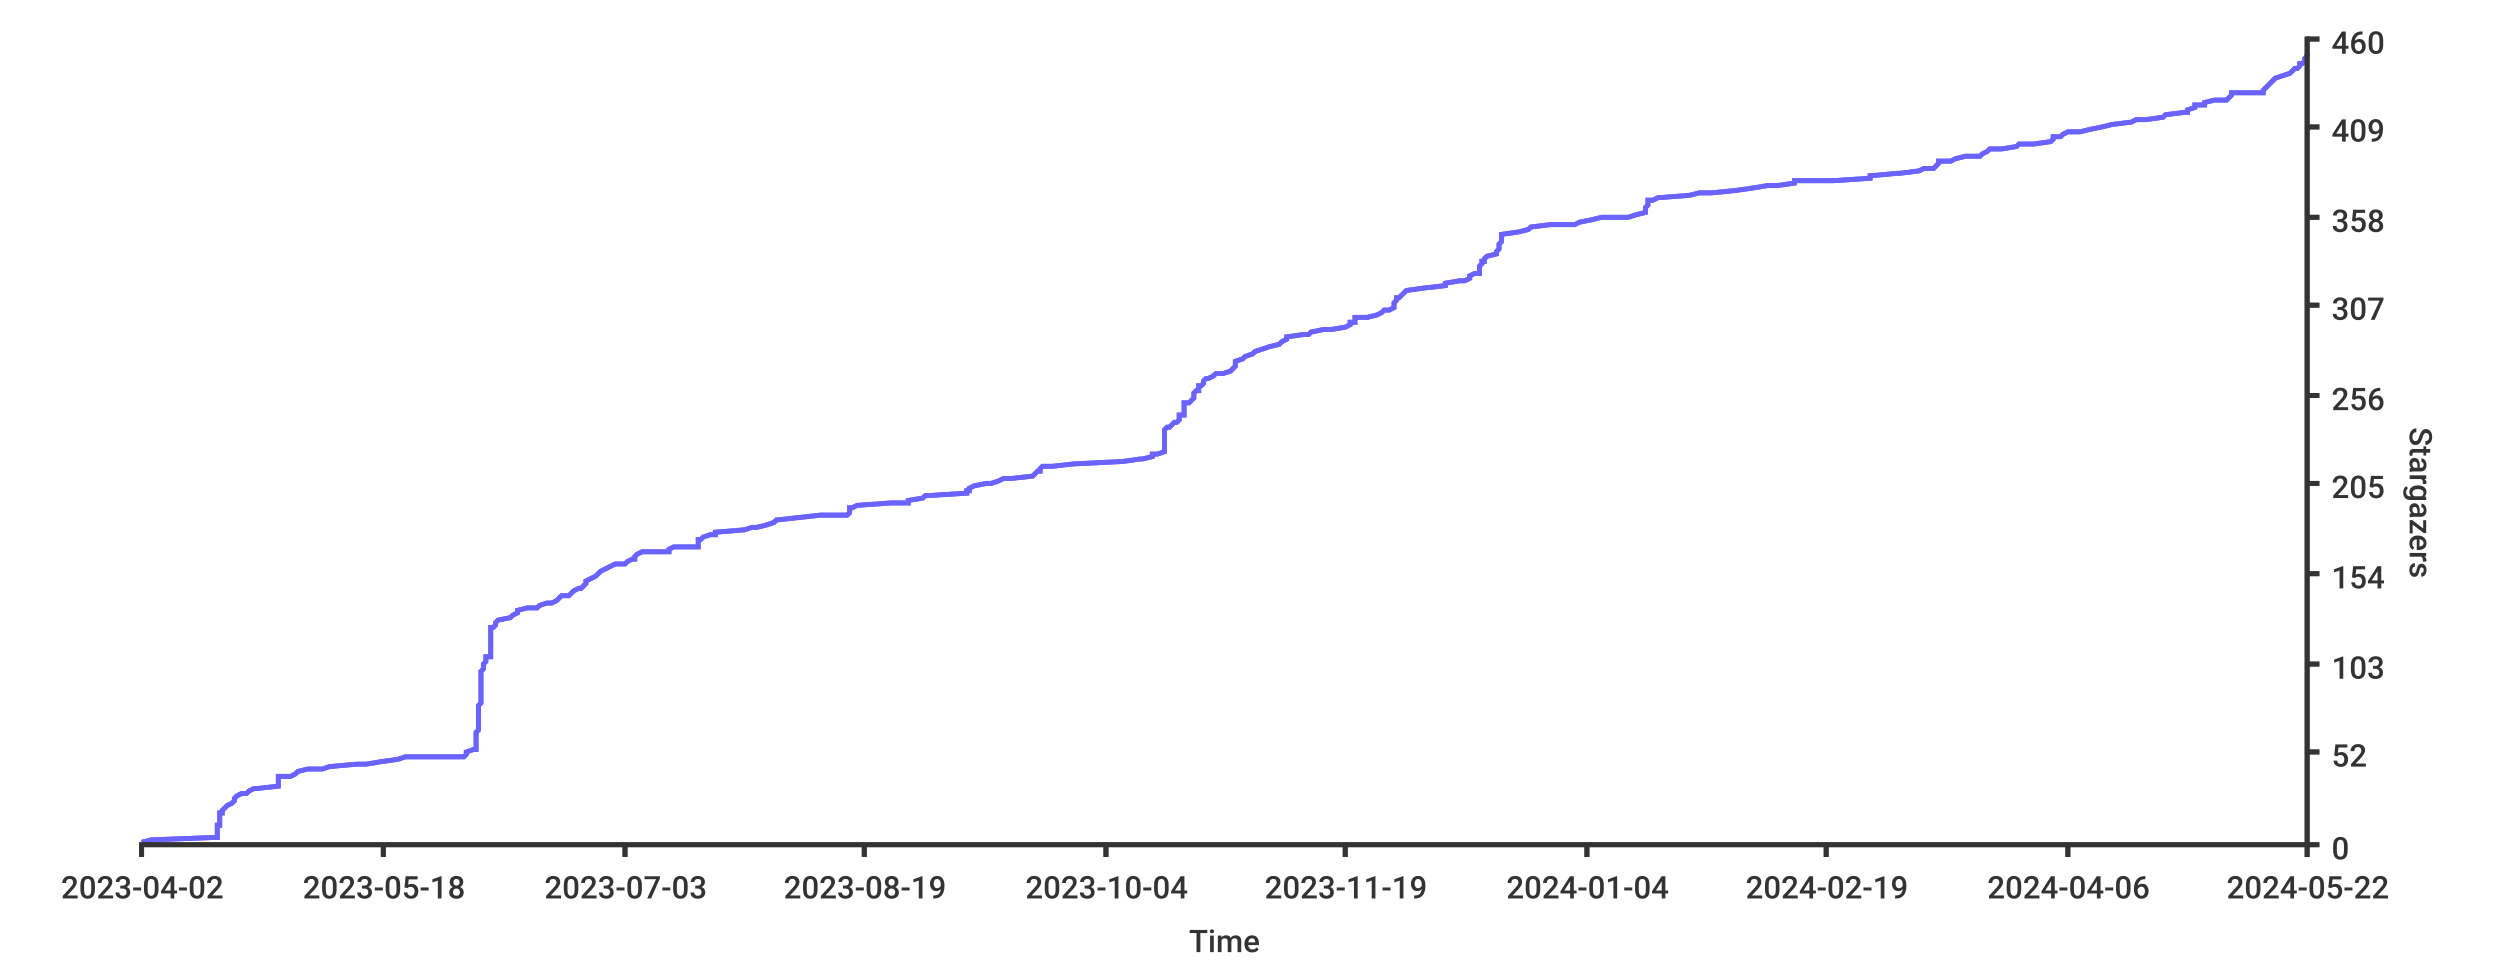
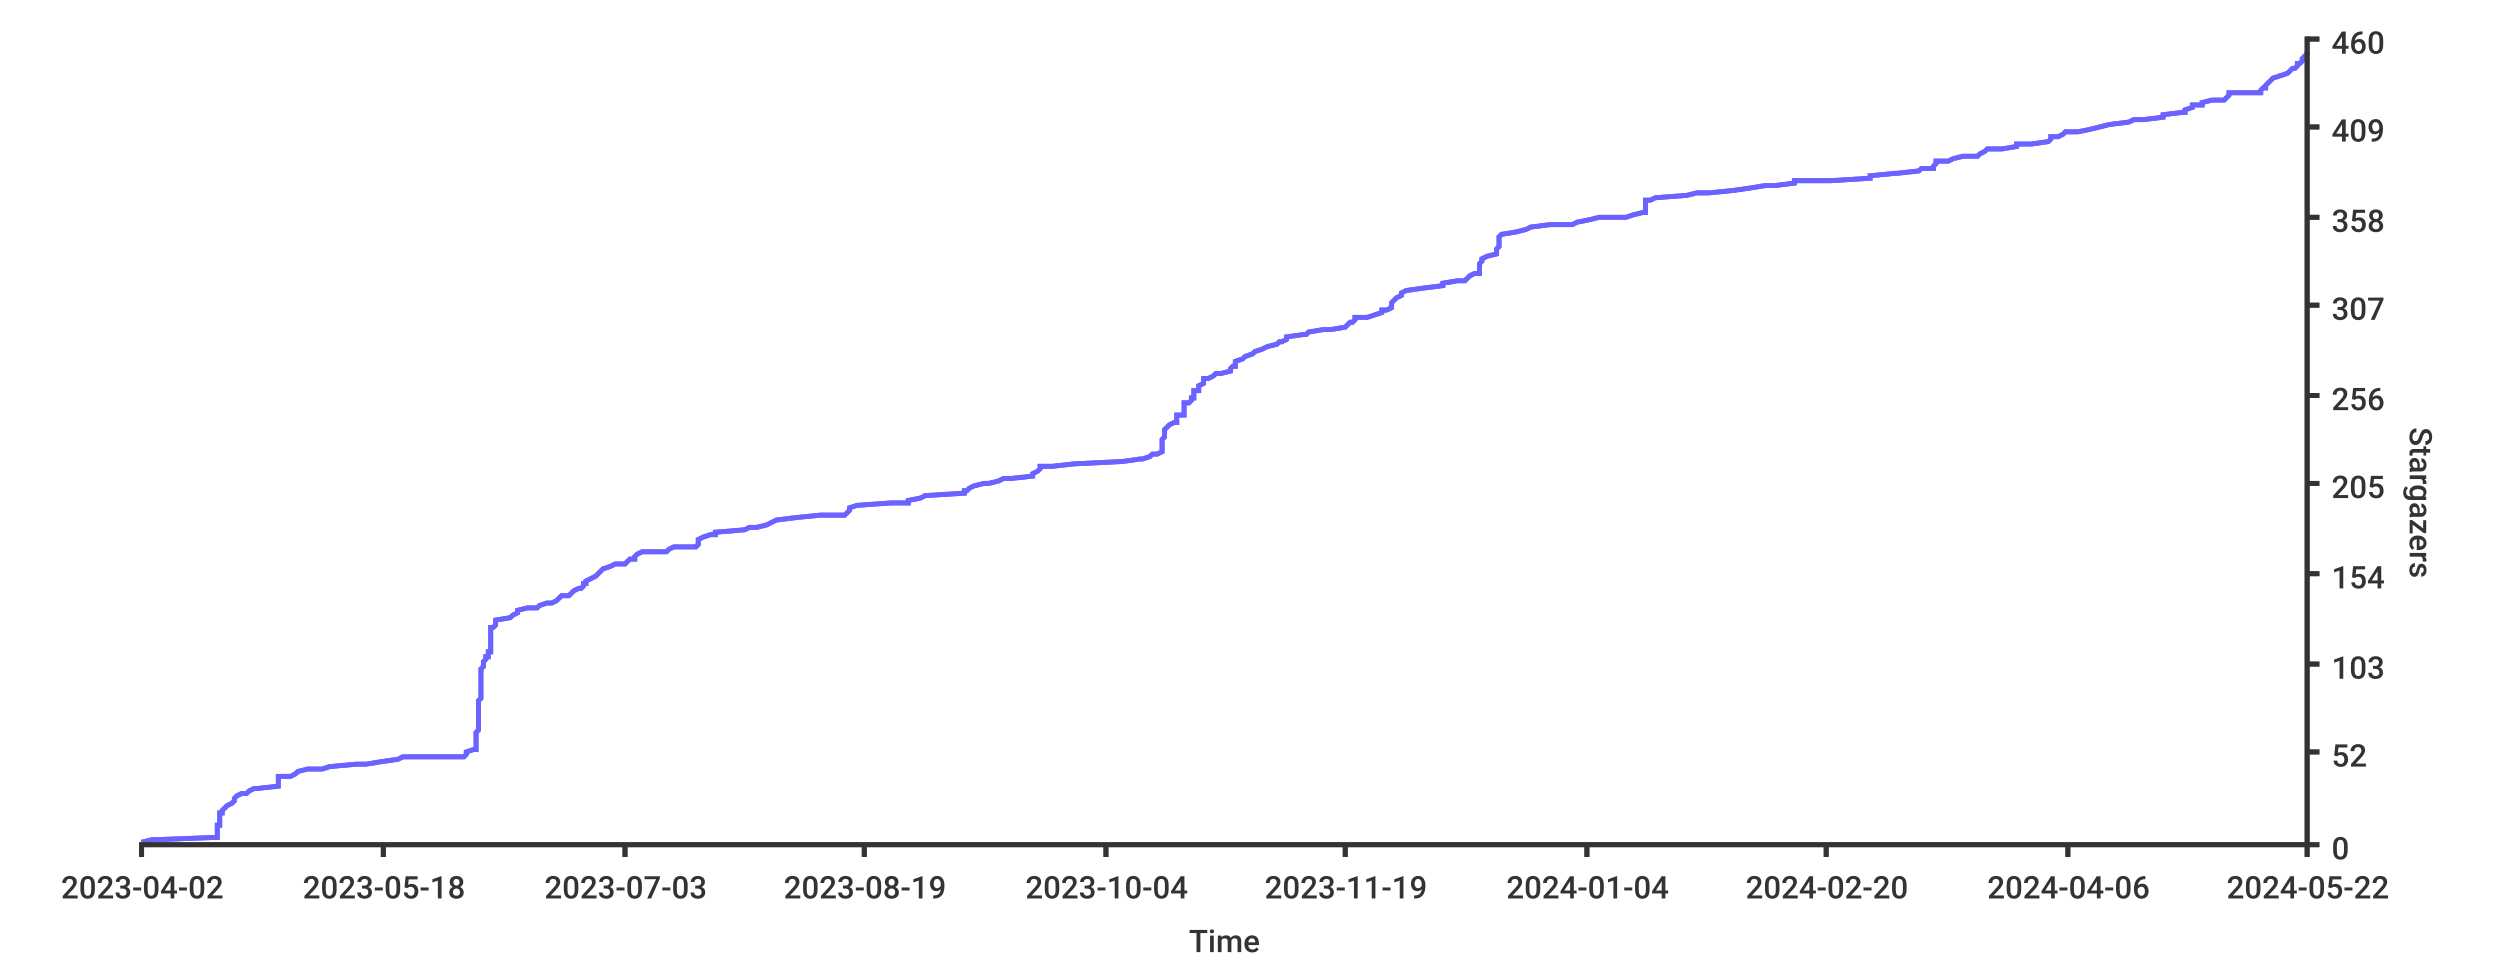
<svg xmlns="http://www.w3.org/2000/svg" width="1024px" height="400px">
  <style type="text/css">
path { fill: none; stroke: rgb(51,51,51); }
path.series { stroke: #6b63ff; }
rect.background { fill: rgb(255,255,255); stroke: none; }

text {
	stroke-width: 0;
	stroke: none;
	fill: rgba(51,51,51,1.0);
	font-size: 12.8px;
	font-family: 'Roboto Medium', sans-serif;
}
</style>
+   <rect width="1024px" height="400px" class="background" rx="8" x="0" y="0" />
  <rect x="0" y="0" width="1024px" height="400px" class="background" rx="8" />
-   <rect class="background" rx="8" x="0" y="0" width="1024px" height="400px" />
-   <path stroke-width="2" class="series" d="M 58 345 L 62 344 L 88 343 L 89 343 L 89 342 L 89 341 L 89 340 L 89 340 L 89 339 L 89 338 L 90 338 L 90 337 L 90 336 L 90 335 L 90 335 L 90 334 L 90 333 L 91 333 L 91 332 L 92 331 L 93 330 L 93 330 L 95 329 L 96 328 L 96 328 L 96 327 L 97 326 L 99 325 L 101 325 L 102 324 L 104 323 L 105 323 L 114 322 L 114 321 L 114 320 L 114 320 L 114 319 L 114 318 L 119 318 L 121 317 L 122 316 L 126 315 L 132 315 L 135 314 L 146 313 L 150 313 L 156 312 L 163 311 L 166 310 L 190 310 L 191 309 L 191 308 L 194 307 L 195 307 L 195 306 L 195 305 L 195 305 L 195 304 L 195 303 L 195 302 L 195 302 L 195 301 L 195 300 L 195 300 L 196 299 L 196 298 L 196 297 L 196 297 L 196 296 L 196 295 L 196 295 L 196 294 L 196 293 L 196 292 L 196 292 L 196 291 L 196 290 L 196 290 L 196 289 L 197 288 L 197 287 L 197 287 L 197 286 L 197 285 L 197 285 L 197 284 L 197 283 L 197 282 L 197 282 L 197 281 L 197 280 L 197 280 L 197 279 L 197 278 L 197 277 L 197 277 L 197 276 L 197 275 L 198 274 L 198 274 L 198 273 L 198 272 L 198 272 L 199 271 L 199 270 L 199 269 L 201 269 L 201 268 L 201 267 L 201 267 L 201 266 L 201 265 L 201 264 L 201 264 L 201 263 L 201 262 L 201 262 L 201 261 L 201 260 L 201 259 L 201 259 L 201 258 L 201 257 L 202 257 L 203 256 L 203 255 L 204 254 L 204 254 L 209 253 L 210 252 L 210 252 L 212 251 L 212 250 L 216 249 L 220 249 L 221 248 L 224 247 L 226 247 L 228 246 L 229 245 L 230 244 L 233 244 L 234 243 L 235 242 L 237 241 L 238 241 L 239 240 L 240 239 L 240 239 L 240 238 L 242 237 L 244 236 L 244 236 L 245 235 L 246 234 L 246 234 L 248 233 L 250 232 L 252 231 L 256 231 L 257 230 L 259 229 L 260 229 L 260 228 L 261 227 L 263 226 L 274 226 L 274 225 L 276 224 L 286 224 L 286 223 L 286 222 L 286 221 L 287 221 L 288 220 L 291 219 L 293 219 L 293 218 L 305 217 L 308 216 L 310 216 L 314 215 L 317 214 L 317 214 L 318 213 L 327 212 L 336 211 L 347 211 L 348 210 L 348 209 L 348 208 L 349 208 L 351 207 L 365 206 L 372 206 L 372 205 L 378 204 L 379 203 L 380 203 L 396 202 L 396 201 L 397 201 L 397 200 L 399 199 L 404 198 L 406 198 L 409 197 L 411 196 L 414 196 L 423 195 L 424 194 L 425 193 L 426 193 L 426 192 L 427 191 L 431 191 L 440 190 L 460 189 L 467 188 L 468 188 L 472 187 L 472 186 L 474 186 L 477 185 L 477 184 L 477 183 L 477 183 L 477 182 L 477 181 L 477 181 L 477 180 L 477 179 L 477 178 L 477 178 L 477 177 L 477 176 L 478 175 L 479 175 L 480 174 L 481 173 L 482 173 L 483 172 L 483 171 L 483 170 L 485 170 L 485 169 L 485 168 L 485 168 L 485 167 L 485 166 L 485 165 L 487 165 L 488 164 L 489 163 L 489 163 L 489 162 L 489 161 L 490 160 L 491 160 L 491 159 L 491 158 L 492 158 L 493 157 L 493 156 L 494 155 L 495 155 L 497 154 L 498 153 L 501 153 L 504 152 L 505 151 L 506 150 L 506 150 L 506 149 L 506 148 L 506 148 L 509 147 L 510 146 L 513 145 L 513 145 L 514 144 L 517 143 L 520 142 L 520 142 L 524 141 L 525 140 L 525 140 L 527 139 L 527 138 L 534 137 L 536 137 L 537 136 L 542 135 L 545 135 L 551 134 L 553 133 L 553 132 L 555 132 L 555 131 L 555 130 L 560 130 L 564 129 L 566 128 L 567 127 L 569 127 L 571 126 L 571 125 L 571 125 L 571 124 L 572 123 L 572 122 L 573 122 L 574 121 L 575 120 L 575 120 L 576 119 L 583 118 L 592 117 L 592 117 L 592 116 L 598 115 L 600 115 L 602 114 L 602 113 L 604 112 L 606 112 L 606 111 L 606 110 L 606 109 L 606 109 L 607 108 L 607 107 L 608 107 L 608 106 L 609 105 L 613 104 L 613 104 L 613 103 L 614 102 L 614 102 L 614 101 L 614 100 L 615 99 L 615 99 L 615 98 L 615 97 L 615 97 L 615 96 L 622 95 L 626 94 L 626 94 L 627 93 L 635 92 L 645 92 L 647 91 L 652 90 L 656 89 L 667 89 L 670 88 L 674 87 L 674 87 L 674 86 L 674 85 L 675 84 L 675 84 L 675 83 L 675 82 L 677 82 L 679 81 L 692 80 L 696 79 L 701 79 L 711 78 L 718 77 L 724 76 L 728 76 L 735 75 L 735 74 L 751 74 L 766 73 L 766 72 L 777 71 L 778 71 L 786 70 L 788 69 L 792 69 L 793 68 L 794 67 L 794 66 L 799 66 L 801 65 L 805 64 L 811 64 L 812 63 L 814 62 L 815 61 L 820 61 L 826 60 L 827 59 L 833 59 L 840 58 L 841 57 L 841 56 L 844 56 L 845 55 L 847 54 L 852 54 L 856 53 L 861 52 L 865 51 L 865 51 L 873 50 L 875 49 L 879 49 L 886 48 L 887 47 L 895 46 L 896 46 L 896 45 L 899 44 L 899 43 L 903 43 L 903 42 L 907 41 L 912 41 L 913 40 L 914 39 L 914 38 L 927 38 L 927 37 L 928 36 L 928 36 L 929 35 L 930 34 L 931 33 L 931 33 L 932 32 L 935 31 L 935 31 L 938 30 L 939 29 L 940 28 L 941 28 L 942 27 L 942 26 L 943 26 L 944 25 L 944 24 L 945 23 L 945 23 L 945 22" />
-   <path stroke-width="2" class="series" d="M 58 345 L 62 344 L 88 343 L 89 343 L 89 342 L 89 341 L 89 340 L 89 340 L 89 339 L 89 338 L 90 338 L 90 337 L 90 336 L 90 335 L 90 335 L 90 334 L 90 333 L 91 333 L 91 332 L 92 331 L 93 330 L 93 330 L 95 329 L 96 328 L 96 328 L 96 327 L 97 326 L 99 325 L 101 325 L 102 324 L 104 323 L 105 323 L 114 322 L 114 321 L 114 320 L 114 320 L 114 319 L 114 318 L 119 318 L 121 317 L 122 316 L 126 315 L 132 315 L 135 314 L 146 313 L 150 313 L 156 312 L 163 311 L 166 310 L 190 310 L 191 309 L 191 308 L 194 307 L 195 307 L 195 306 L 195 305 L 195 305 L 195 304 L 195 303 L 195 302 L 195 302 L 195 301 L 195 300 L 195 300 L 196 299 L 196 298 L 196 297 L 196 297 L 196 296 L 196 295 L 196 295 L 196 294 L 196 293 L 196 292 L 196 292 L 196 291 L 196 290 L 196 290 L 196 289 L 197 288 L 197 287 L 197 287 L 197 286 L 197 285 L 197 285 L 197 284 L 197 283 L 197 282 L 197 282 L 197 281 L 197 280 L 197 280 L 197 279 L 197 278 L 197 277 L 197 277 L 197 276 L 197 275 L 198 274 L 198 274 L 198 273 L 198 272 L 198 272 L 199 271 L 199 270 L 199 269 L 201 269 L 201 268 L 201 267 L 201 267 L 201 266 L 201 265 L 201 264 L 201 264 L 201 263 L 201 262 L 201 262 L 201 261 L 201 260 L 201 259 L 201 259 L 201 258 L 201 257 L 202 257 L 203 256 L 203 255 L 204 254 L 204 254 L 209 253 L 210 252 L 210 252 L 212 251 L 212 250 L 216 249 L 220 249 L 221 248 L 224 247 L 226 247 L 228 246 L 229 245 L 230 244 L 233 244 L 234 243 L 235 242 L 237 241 L 238 241 L 239 240 L 240 239 L 240 239 L 240 238 L 242 237 L 244 236 L 244 236 L 245 235 L 246 234 L 246 234 L 248 233 L 250 232 L 252 231 L 256 231 L 257 230 L 259 229 L 260 229 L 260 228 L 261 227 L 263 226 L 274 226 L 274 225 L 276 224 L 286 224 L 286 223 L 286 222 L 286 221 L 287 221 L 288 220 L 291 219 L 293 219 L 293 218 L 305 217 L 308 216 L 310 216 L 314 215 L 317 214 L 317 214 L 318 213 L 327 212 L 336 211 L 347 211 L 348 210 L 348 209 L 348 208 L 349 208 L 351 207 L 365 206 L 372 206 L 372 205 L 378 204 L 379 203 L 380 203 L 396 202 L 396 201 L 397 201 L 397 200 L 399 199 L 404 198 L 406 198 L 409 197 L 411 196 L 414 196 L 423 195 L 424 194 L 425 193 L 426 193 L 426 192 L 427 191 L 431 191 L 440 190 L 460 189 L 467 188 L 468 188 L 472 187 L 472 186 L 474 186 L 477 185 L 477 184 L 477 183 L 477 183 L 477 182 L 477 181 L 477 181 L 477 180 L 477 179 L 477 178 L 477 178 L 477 177 L 477 176 L 478 175 L 479 175 L 480 174 L 481 173 L 482 173 L 483 172 L 483 171 L 483 170 L 485 170 L 485 169 L 485 168 L 485 168 L 485 167 L 485 166 L 485 165 L 487 165 L 488 164 L 489 163 L 489 163 L 489 162 L 489 161 L 490 160 L 491 160 L 491 159 L 491 158 L 492 158 L 493 157 L 493 156 L 494 155 L 495 155 L 497 154 L 498 153 L 501 153 L 504 152 L 505 151 L 506 150 L 506 150 L 506 149 L 506 148 L 506 148 L 509 147 L 510 146 L 513 145 L 513 145 L 514 144 L 517 143 L 520 142 L 520 142 L 524 141 L 525 140 L 525 140 L 527 139 L 527 138 L 534 137 L 536 137 L 537 136 L 542 135 L 545 135 L 551 134 L 553 133 L 553 132 L 555 132 L 555 131 L 555 130 L 560 130 L 564 129 L 566 128 L 567 127 L 569 127 L 571 126 L 571 125 L 571 125 L 571 124 L 572 123 L 572 122 L 573 122 L 574 121 L 575 120 L 575 120 L 576 119 L 583 118 L 592 117 L 592 117 L 592 116 L 598 115 L 600 115 L 602 114 L 602 113 L 604 112 L 606 112 L 606 111 L 606 110 L 606 109 L 606 109 L 607 108 L 607 107 L 608 107 L 608 106 L 609 105 L 613 104 L 613 104 L 613 103 L 614 102 L 614 102 L 614 101 L 614 100 L 615 99 L 615 99 L 615 98 L 615 97 L 615 97 L 615 96 L 622 95 L 626 94 L 626 94 L 627 93 L 635 92 L 645 92 L 647 91 L 652 90 L 656 89 L 667 89 L 670 88 L 674 87 L 674 87 L 674 86 L 674 85 L 675 84 L 675 84 L 675 83 L 675 82 L 677 82 L 679 81 L 692 80 L 696 79 L 701 79 L 711 78 L 718 77 L 724 76 L 728 76 L 735 75 L 735 74 L 751 74 L 766 73 L 766 72 L 777 71 L 778 71 L 786 70 L 788 69 L 792 69 L 793 68 L 794 67 L 794 66 L 799 66 L 801 65 L 805 64 L 811 64 L 812 63 L 814 62 L 815 61 L 820 61 L 826 60 L 827 59 L 833 59 L 840 58 L 841 57 L 841 56 L 844 56 L 845 55 L 847 54 L 852 54 L 856 53 L 861 52 L 865 51 L 865 51 L 873 50 L 875 49 L 879 49 L 886 48 L 887 47 L 895 46 L 896 46 L 896 45 L 899 44 L 899 43 L 903 43 L 903 42 L 907 41 L 912 41 L 913 40 L 914 39 L 914 38 L 927 38 L 927 37 L 928 36 L 928 36 L 929 35 L 930 34 L 931 33 L 931 33 L 932 32 L 935 31 L 935 31 L 938 30 L 939 29 L 940 28 L 941 28 L 942 27 L 942 26 L 943 26 L 944 25 L 944 24 L 945 23 L 945 23 L 945 22" />
+   <path class="series" d="M 58 345 L 62 344 L 88 343 L 89 343 L 89 342 L 89 341 L 89 340 L 89 340 L 89 339 L 89 338 L 90 338 L 90 337 L 90 336 L 90 335 L 90 335 L 90 334 L 90 333 L 91 333 L 91 332 L 92 331 L 93 330 L 93 330 L 95 329 L 96 328 L 96 328 L 96 327 L 97 326 L 99 325 L 101 325 L 102 324 L 104 323 L 105 323 L 114 322 L 114 321 L 114 320 L 114 320 L 114 319 L 114 318 L 119 318 L 121 317 L 122 316 L 126 315 L 132 315 L 135 314 L 146 313 L 150 313 L 156 312 L 163 311 L 165 310 L 190 310 L 191 309 L 191 308 L 194 307 L 195 307 L 195 306 L 195 305 L 195 305 L 195 304 L 195 303 L 195 302 L 195 302 L 195 301 L 195 300 L 195 300 L 196 299 L 196 298 L 196 297 L 196 297 L 196 296 L 196 295 L 196 295 L 196 294 L 196 293 L 196 292 L 196 292 L 196 291 L 196 290 L 196 290 L 196 289 L 196 288 L 196 287 L 196 287 L 197 286 L 197 285 L 197 285 L 197 284 L 197 283 L 197 282 L 197 282 L 197 281 L 197 280 L 197 280 L 197 279 L 197 278 L 197 277 L 197 277 L 197 276 L 197 275 L 197 274 L 197 274 L 198 273 L 198 272 L 198 272 L 198 271 L 199 270 L 199 269 L 200 269 L 200 268 L 200 267 L 201 267 L 201 266 L 201 265 L 201 264 L 201 264 L 201 263 L 201 262 L 201 262 L 201 261 L 201 260 L 201 259 L 201 259 L 201 258 L 201 257 L 202 257 L 203 256 L 203 255 L 203 254 L 203 254 L 209 253 L 210 252 L 210 252 L 212 251 L 212 250 L 216 249 L 220 249 L 221 248 L 224 247 L 226 247 L 228 246 L 229 245 L 230 244 L 233 244 L 234 243 L 235 242 L 237 241 L 238 241 L 239 240 L 239 239 L 240 239 L 240 238 L 242 237 L 244 236 L 244 236 L 245 235 L 246 234 L 246 234 L 247 233 L 250 232 L 252 231 L 256 231 L 257 230 L 258 229 L 260 229 L 260 228 L 261 227 L 263 226 L 273 226 L 274 225 L 276 224 L 285 224 L 286 223 L 286 222 L 286 221 L 286 221 L 288 220 L 291 219 L 293 219 L 293 218 L 305 217 L 307 216 L 310 216 L 314 215 L 316 214 L 316 214 L 318 213 L 326 212 L 336 211 L 346 211 L 347 210 L 348 209 L 348 208 L 348 208 L 351 207 L 365 206 L 372 206 L 372 205 L 377 204 L 379 203 L 379 203 L 395 202 L 395 201 L 396 201 L 397 200 L 399 199 L 403 198 L 405 198 L 409 197 L 411 196 L 414 196 L 423 195 L 423 194 L 425 193 L 425 193 L 426 192 L 426 191 L 431 191 L 440 190 L 460 189 L 467 188 L 468 188 L 471 187 L 472 186 L 474 186 L 476 185 L 476 184 L 476 183 L 476 183 L 476 182 L 476 181 L 476 181 L 476 180 L 477 179 L 477 178 L 477 178 L 477 177 L 477 176 L 478 175 L 478 175 L 479 174 L 481 173 L 482 173 L 482 172 L 482 171 L 482 170 L 485 170 L 485 169 L 485 168 L 485 168 L 485 167 L 485 166 L 485 165 L 487 165 L 488 164 L 488 163 L 489 163 L 489 162 L 489 161 L 489 160 L 491 160 L 491 159 L 491 158 L 491 158 L 493 157 L 493 156 L 493 155 L 495 155 L 497 154 L 498 153 L 500 153 L 504 152 L 504 151 L 505 150 L 506 150 L 506 149 L 506 148 L 506 148 L 509 147 L 510 146 L 513 145 L 513 145 L 514 144 L 517 143 L 519 142 L 519 142 L 523 141 L 524 140 L 525 140 L 527 139 L 527 138 L 534 137 L 535 137 L 536 136 L 542 135 L 545 135 L 551 134 L 552 133 L 553 132 L 554 132 L 555 131 L 555 130 L 560 130 L 563 129 L 566 128 L 566 127 L 568 127 L 570 126 L 570 125 L 570 125 L 570 124 L 571 123 L 572 122 L 572 122 L 574 121 L 574 120 L 574 120 L 576 119 L 583 118 L 591 117 L 591 117 L 591 116 L 597 115 L 600 115 L 601 114 L 602 113 L 604 112 L 606 112 L 606 111 L 606 110 L 606 109 L 606 109 L 606 108 L 607 107 L 607 107 L 607 106 L 609 105 L 613 104 L 613 104 L 613 103 L 613 102 L 613 102 L 614 101 L 614 100 L 614 99 L 614 99 L 614 98 L 614 97 L 614 97 L 615 96 L 621 95 L 625 94 L 625 94 L 627 93 L 635 92 L 644 92 L 646 91 L 651 90 L 655 89 L 666 89 L 669 88 L 673 87 L 674 87 L 674 86 L 674 85 L 674 84 L 674 84 L 674 83 L 674 82 L 676 82 L 678 81 L 691 80 L 695 79 L 700 79 L 710 78 L 717 77 L 723 76 L 727 76 L 735 75 L 735 74 L 750 74 L 766 73 L 766 72 L 776 71 L 777 71 L 786 70 L 787 69 L 792 69 L 792 68 L 793 67 L 793 66 L 798 66 L 800 65 L 804 64 L 810 64 L 811 63 L 813 62 L 814 61 L 820 61 L 826 60 L 826 59 L 832 59 L 839 58 L 840 57 L 840 56 L 843 56 L 845 55 L 846 54 L 851 54 L 856 53 L 860 52 L 864 51 L 864 51 L 872 50 L 874 49 L 878 49 L 886 48 L 886 47 L 894 46 L 895 46 L 895 45 L 898 44 L 898 43 L 902 43 L 902 42 L 906 41 L 911 41 L 912 40 L 913 39 L 913 38 L 926 38 L 926 37 L 927 36 L 928 36 L 928 35 L 929 34 L 930 33 L 930 33 L 931 32 L 934 31 L 934 31 L 937 30 L 938 29 L 939 28 L 940 28 L 941 27 L 941 26 L 942 26 L 943 25 L 943 24 L 944 23 L 944 23 L 945 22 L 945 21" stroke-width="2" />
+   <path class="series" d="M 58 345 L 62 344 L 88 343 L 89 343 L 89 342 L 89 341 L 89 340 L 89 340 L 89 339 L 89 338 L 90 338 L 90 337 L 90 336 L 90 335 L 90 335 L 90 334 L 90 333 L 91 333 L 91 332 L 92 331 L 93 330 L 93 330 L 95 329 L 96 328 L 96 328 L 96 327 L 97 326 L 99 325 L 101 325 L 102 324 L 104 323 L 105 323 L 114 322 L 114 321 L 114 320 L 114 320 L 114 319 L 114 318 L 119 318 L 121 317 L 122 316 L 126 315 L 132 315 L 135 314 L 146 313 L 150 313 L 156 312 L 163 311 L 165 310 L 190 310 L 191 309 L 191 308 L 194 307 L 195 307 L 195 306 L 195 305 L 195 305 L 195 304 L 195 303 L 195 302 L 195 302 L 195 301 L 195 300 L 195 300 L 196 299 L 196 298 L 196 297 L 196 297 L 196 296 L 196 295 L 196 295 L 196 294 L 196 293 L 196 292 L 196 292 L 196 291 L 196 290 L 196 290 L 196 289 L 196 288 L 196 287 L 196 287 L 197 286 L 197 285 L 197 285 L 197 284 L 197 283 L 197 282 L 197 282 L 197 281 L 197 280 L 197 280 L 197 279 L 197 278 L 197 277 L 197 277 L 197 276 L 197 275 L 197 274 L 197 274 L 198 273 L 198 272 L 198 272 L 198 271 L 199 270 L 199 269 L 200 269 L 200 268 L 200 267 L 201 267 L 201 266 L 201 265 L 201 264 L 201 264 L 201 263 L 201 262 L 201 262 L 201 261 L 201 260 L 201 259 L 201 259 L 201 258 L 201 257 L 202 257 L 203 256 L 203 255 L 203 254 L 203 254 L 209 253 L 210 252 L 210 252 L 212 251 L 212 250 L 216 249 L 220 249 L 221 248 L 224 247 L 226 247 L 228 246 L 229 245 L 230 244 L 233 244 L 234 243 L 235 242 L 237 241 L 238 241 L 239 240 L 239 239 L 240 239 L 240 238 L 242 237 L 244 236 L 244 236 L 245 235 L 246 234 L 246 234 L 247 233 L 250 232 L 252 231 L 256 231 L 257 230 L 258 229 L 260 229 L 260 228 L 261 227 L 263 226 L 273 226 L 274 225 L 276 224 L 285 224 L 286 223 L 286 222 L 286 221 L 286 221 L 288 220 L 291 219 L 293 219 L 293 218 L 305 217 L 307 216 L 310 216 L 314 215 L 316 214 L 316 214 L 318 213 L 326 212 L 336 211 L 346 211 L 347 210 L 348 209 L 348 208 L 348 208 L 351 207 L 365 206 L 372 206 L 372 205 L 377 204 L 379 203 L 379 203 L 395 202 L 395 201 L 396 201 L 397 200 L 399 199 L 403 198 L 405 198 L 409 197 L 411 196 L 414 196 L 423 195 L 423 194 L 425 193 L 425 193 L 426 192 L 426 191 L 431 191 L 440 190 L 460 189 L 467 188 L 468 188 L 471 187 L 472 186 L 474 186 L 476 185 L 476 184 L 476 183 L 476 183 L 476 182 L 476 181 L 476 181 L 476 180 L 477 179 L 477 178 L 477 178 L 477 177 L 477 176 L 478 175 L 478 175 L 479 174 L 481 173 L 482 173 L 482 172 L 482 171 L 482 170 L 485 170 L 485 169 L 485 168 L 485 168 L 485 167 L 485 166 L 485 165 L 487 165 L 488 164 L 488 163 L 489 163 L 489 162 L 489 161 L 489 160 L 491 160 L 491 159 L 491 158 L 491 158 L 493 157 L 493 156 L 493 155 L 495 155 L 497 154 L 498 153 L 500 153 L 504 152 L 504 151 L 505 150 L 506 150 L 506 149 L 506 148 L 506 148 L 509 147 L 510 146 L 513 145 L 513 145 L 514 144 L 517 143 L 519 142 L 519 142 L 523 141 L 524 140 L 525 140 L 527 139 L 527 138 L 534 137 L 535 137 L 536 136 L 542 135 L 545 135 L 551 134 L 552 133 L 553 132 L 554 132 L 555 131 L 555 130 L 560 130 L 563 129 L 566 128 L 566 127 L 568 127 L 570 126 L 570 125 L 570 125 L 570 124 L 571 123 L 572 122 L 572 122 L 574 121 L 574 120 L 574 120 L 576 119 L 583 118 L 591 117 L 591 117 L 591 116 L 597 115 L 600 115 L 601 114 L 602 113 L 604 112 L 606 112 L 606 111 L 606 110 L 606 109 L 606 109 L 606 108 L 607 107 L 607 107 L 607 106 L 609 105 L 613 104 L 613 104 L 613 103 L 613 102 L 613 102 L 614 101 L 614 100 L 614 99 L 614 99 L 614 98 L 614 97 L 614 97 L 615 96 L 621 95 L 625 94 L 625 94 L 627 93 L 635 92 L 644 92 L 646 91 L 651 90 L 655 89 L 666 89 L 669 88 L 673 87 L 674 87 L 674 86 L 674 85 L 674 84 L 674 84 L 674 83 L 674 82 L 676 82 L 678 81 L 691 80 L 695 79 L 700 79 L 710 78 L 717 77 L 723 76 L 727 76 L 735 75 L 735 74 L 750 74 L 766 73 L 766 72 L 776 71 L 777 71 L 786 70 L 787 69 L 792 69 L 792 68 L 793 67 L 793 66 L 798 66 L 800 65 L 804 64 L 810 64 L 811 63 L 813 62 L 814 61 L 820 61 L 826 60 L 826 59 L 832 59 L 839 58 L 840 57 L 840 56 L 843 56 L 845 55 L 846 54 L 851 54 L 856 53 L 860 52 L 864 51 L 864 51 L 872 50 L 874 49 L 878 49 L 886 48 L 886 47 L 894 46 L 895 46 L 895 45 L 898 44 L 898 43 L 902 43 L 902 42 L 906 41 L 911 41 L 912 40 L 913 39 L 913 38 L 926 38 L 926 37 L 927 36 L 928 36 L 928 35 L 929 34 L 930 33 L 930 33 L 931 32 L 934 31 L 934 31 L 937 30 L 938 29 L 939 28 L 940 28 L 941 27 L 941 26 L 942 26 L 943 25 L 943 24 L 944 23 L 944 23 L 945 22 L 945 21" stroke-width="2" />
  <path stroke-width="2" d="M 945 346 L 945 15" />
-   <path stroke-width="2" d="M 945 346 L 945 15" />
+   <path d="M 945 346 L 945 15" stroke-width="2" />
  <path stroke-width="2" d="M 945 346 L 950 346" />
  <path stroke-width="2" d="M 945 346 L 950 346" />
-   <text x="955" y="352">0</text>
+   <text y="352" x="955">0</text>
  <path stroke-width="2" d="M 945 308 L 950 308" />
  <path stroke-width="2" d="M 945 308 L 950 308" />
  <text x="955" y="314">52</text>
+   <path d="M 945 272 L 950 272" stroke-width="2" />
  <path stroke-width="2" d="M 945 272 L 950 272" />
-   <path stroke-width="2" d="M 945 272 L 950 272" />
-   <text x="955" y="278">103</text>
-   <path stroke-width="2" d="M 945 235 L 950 235" />
+   <text y="278" x="955">103</text>
+   <path d="M 945 235 L 950 235" stroke-width="2" />
  <path stroke-width="2" d="M 945 235 L 950 235" />
  <text x="955" y="241">154</text>
  <path stroke-width="2" d="M 945 198 L 950 198" />
  <path stroke-width="2" d="M 945 198 L 950 198" />
  <text x="955" y="204">205</text>
-   <path d="M 945 162 L 950 162" stroke-width="2" />
+   <path stroke-width="2" d="M 945 162 L 950 162" />
  <path stroke-width="2" d="M 945 162 L 950 162" />
  <text x="955" y="168">256</text>
  <path stroke-width="2" d="M 945 125 L 950 125" />
  <path stroke-width="2" d="M 945 125 L 950 125" />
-   <text x="955" y="131">307</text>
-   <path d="M 945 89 L 950 89" stroke-width="2" />
+   <text y="131" x="955">307</text>
+   <path stroke-width="2" d="M 945 89 L 950 89" />
  <path stroke-width="2" d="M 945 89 L 950 89" />
  <text x="955" y="95">358</text>
  <path stroke-width="2" d="M 945 52 L 950 52" />
  <path stroke-width="2" d="M 945 52 L 950 52" />
  <text x="955" y="58">409</text>
  <path stroke-width="2" d="M 945 16 L 950 16" />
  <path stroke-width="2" d="M 945 16 L 950 16" />
-   <text y="22" x="955">460</text>
+   <text x="955" y="22">460</text>
  <text x="987" y="175" transform="rotate(90.00,987,175)">Stargazers</text>
  <path stroke-width="2" d="M 57 346 L 945 346" />
  <path d="M 57 346 L 945 346" stroke-width="2" />
  <path stroke-width="2" d="M 58 346 L 58 351" />
-   <path stroke-width="2" d="M 58 346 L 58 351" />
-   <text x="25" y="368">2023-04-02</text>
+   <path d="M 58 346 L 58 351" stroke-width="2" />
+   <text y="368" x="25">2023-04-02</text>
  <path stroke-width="2" d="M 157 346 L 157 351" />
-   <path d="M 157 346 L 157 351" stroke-width="2" />
+   <path stroke-width="2" d="M 157 346 L 157 351" />
  <text x="124" y="368">2023-05-18</text>
  <path stroke-width="2" d="M 256 346 L 256 351" />
  <path stroke-width="2" d="M 256 346 L 256 351" />
  <text x="223" y="368">2023-07-03</text>
  <path stroke-width="2" d="M 354 346 L 354 351" />
-   <path d="M 354 346 L 354 351" stroke-width="2" />
+   <path stroke-width="2" d="M 354 346 L 354 351" />
  <text x="321" y="368">2023-08-19</text>
  <path stroke-width="2" d="M 453 346 L 453 351" />
  <path stroke-width="2" d="M 453 346 L 453 351" />
  <text x="420" y="368">2023-10-04</text>
-   <path d="M 551 346 L 551 351" stroke-width="2" />
+   <path stroke-width="2" d="M 551 346 L 551 351" />
  <path stroke-width="2" d="M 551 346 L 551 351" />
  <text x="518" y="368">2023-11-19</text>
-   <path d="M 650 346 L 650 351" stroke-width="2" />
  <path stroke-width="2" d="M 650 346 L 650 351" />
-   <text y="368" x="617">2024-01-04</text>
+   <path stroke-width="2" d="M 650 346 L 650 351" />
+   <text x="617" y="368">2024-01-04</text>
  <path stroke-width="2" d="M 748 346 L 748 351" />
  <path stroke-width="2" d="M 748 346 L 748 351" />
-   <text x="715" y="368">2024-02-19</text>
+   <text x="715" y="368">2024-02-20</text>
  <path stroke-width="2" d="M 847 346 L 847 351" />
-   <path stroke-width="2" d="M 847 346 L 847 351" />
+   <path d="M 847 346 L 847 351" stroke-width="2" />
  <text x="814" y="368">2024-04-06</text>
  <path stroke-width="2" d="M 945 346 L 945 351" />
  <path stroke-width="2" d="M 945 346 L 945 351" />
  <text x="912" y="368">2024-05-22</text>
  <text x="487" y="390">Time</text>
</svg>
